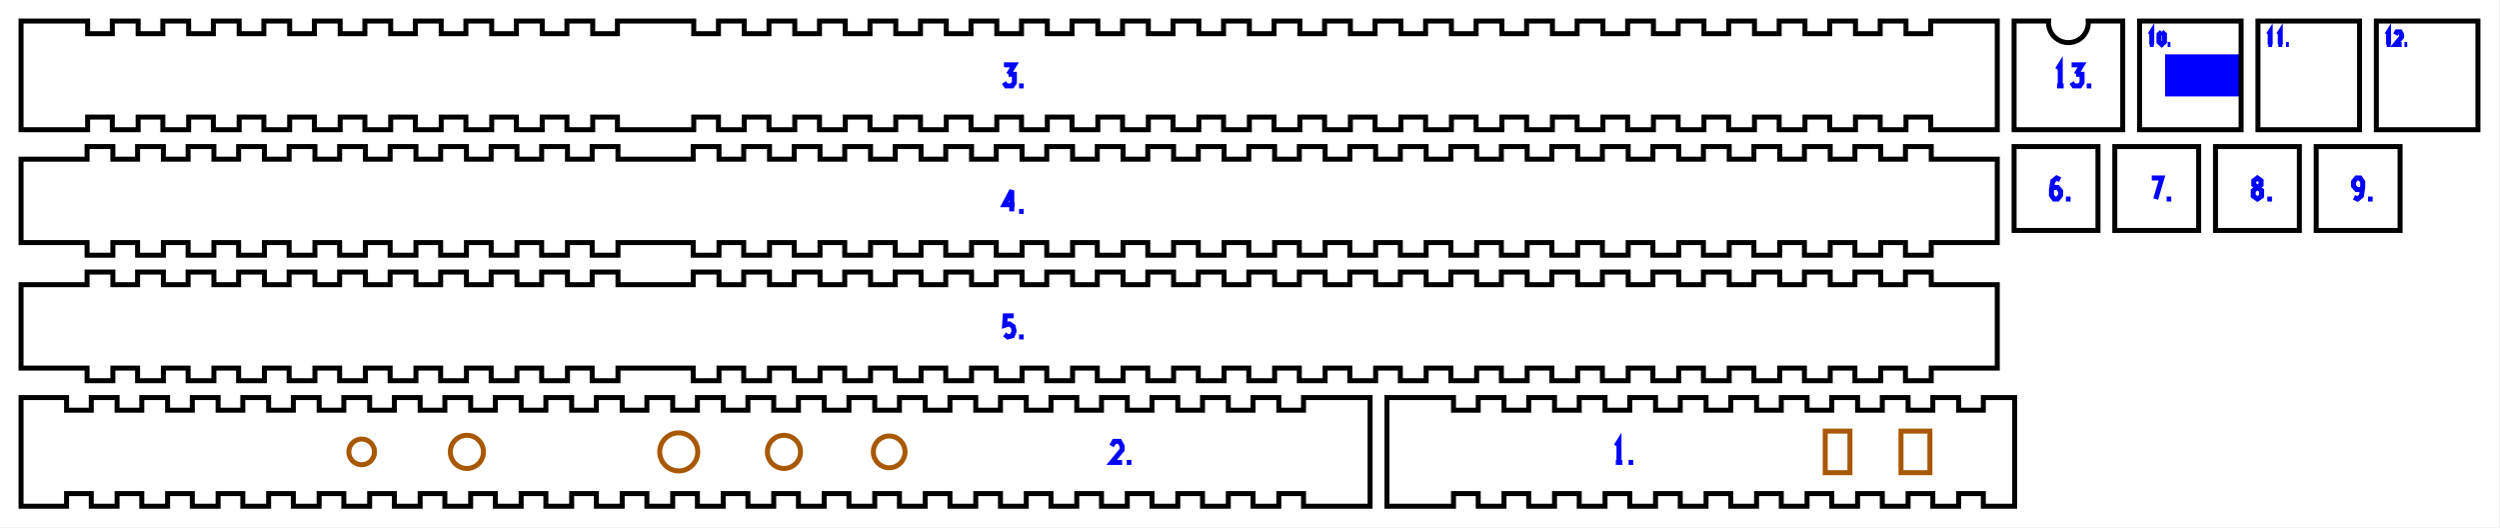
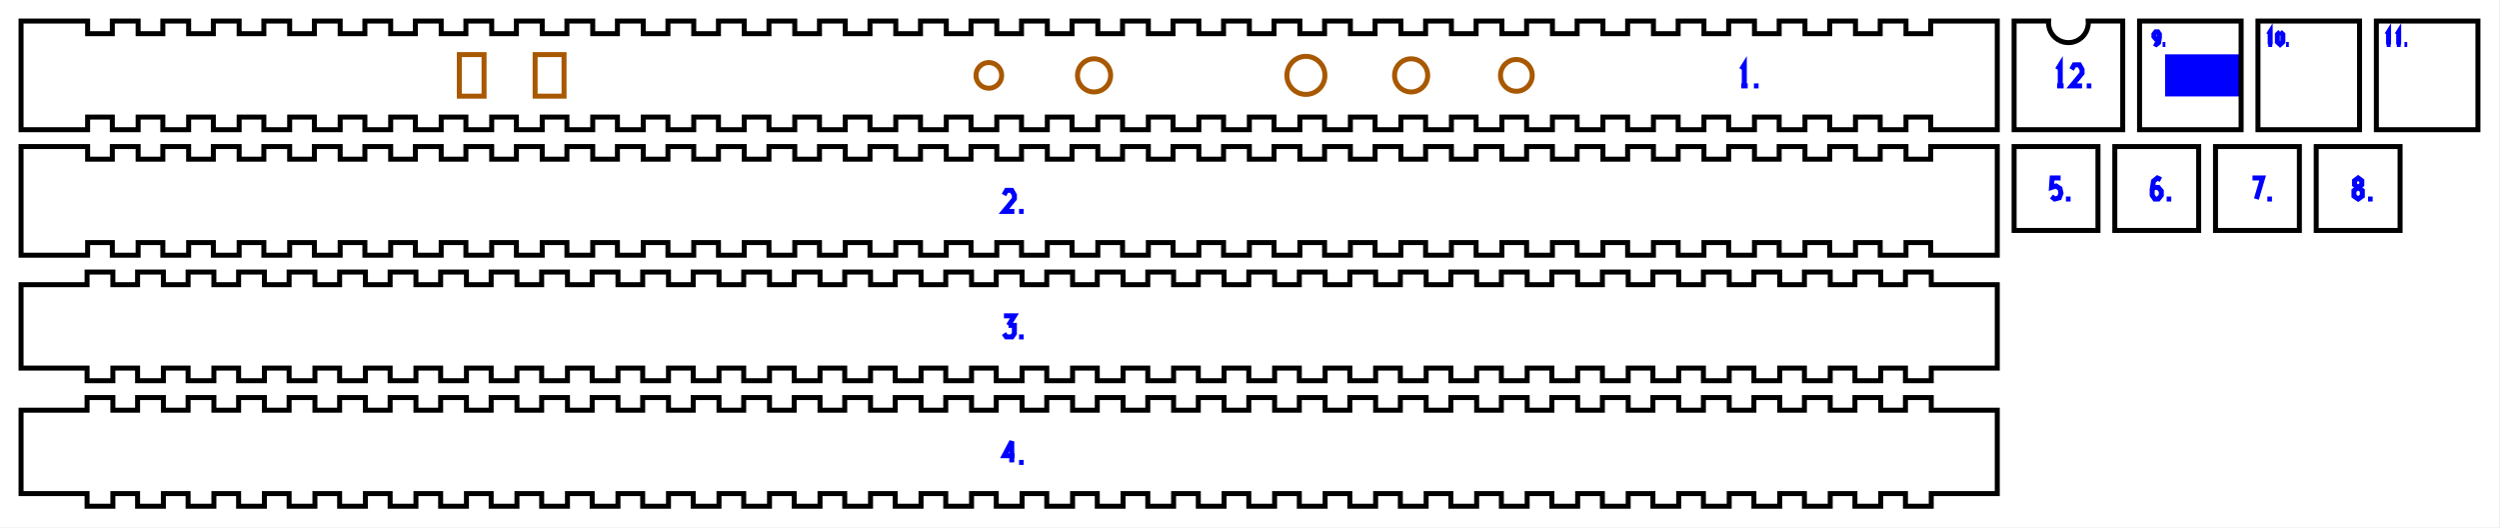
<svg xmlns="http://www.w3.org/2000/svg" width="593.70mm" height="125.22mm" viewBox="0 0 593.70 125.22">
  <rect x="0.0" y="0.0" width="593.7" height="125.22" fill="#ffffff" />
  <g fill="none" stroke="#0000ff" stroke-width="1.187">
-     <path d="M 238.511,15.402 L 240.991,15.402 L 239.596,17.652" />
-     <path d="M 239.596,17.652 L 240.991,17.652 L 240.991,19.602 L 240.433,20.402 L 239.069,20.402 L 238.511,19.602" />
-     <path d="M 242.101,20.402 L 243.201,20.402" />
+     <path d="M 413.723,16.502 L 414.405,15.402 L 414.405,20.402" />
+     <path d="M 413.661,20.402 L 415.211,20.402" />
+     <path d="M 416.693,20.402 L 417.793,20.402" />
    <path d="M 488.783,16.502 L 489.465,15.402 L 489.465,20.402" />
    <path d="M 488.721,20.402 L 490.271,20.402" />
-     <path d="M 492.163,15.402 L 494.643,15.402 L 493.248,17.652" />
-     <path d="M 493.248,17.652 L 494.643,17.652 L 494.643,19.602 L 494.085,20.402 L 492.721,20.402 L 492.163,19.602" />
+     <path d="M 492.163,16.502 L 492.783,15.402 L 494.023,15.402 L 494.643,16.502 L 494.643,17.402 L 492.163,20.402 L 494.643,20.402" />
    <path d="M 495.753,20.402 L 496.853,20.402" />
-     <path d="M 510.798,8.225 L 511.208,7.565 L 511.208,10.565" />
-     <path d="M 510.761,10.565 L 511.691,10.565" />
-     <path d="M 513.570,7.565 L 514.221,8.165 L 514.221,9.965 L 513.570,10.565 L 512.919,9.965 L 512.919,8.165 L 513.570,7.565" />
-     <path d="M 514.980,10.565 L 515.640,10.565" />
+     <path d="M 511.775,10.325 L 512.277,10.565 L 512.835,10.115 L 513.021,8.915 L 513.021,8.105 L 512.649,7.565 L 512.147,7.565 L 511.719,8.105 L 511.719,8.705 L 512.147,9.215 L 512.742,9.215 L 513.021,8.915" />
+     <path d="M 513.780,10.565 L 514.440,10.565" />
    <path d="M 538.928,8.225 L 539.338,7.565 L 539.338,10.565" />
    <path d="M 538.891,10.565 L 539.821,10.565" />
-     <path d="M 541.328,8.225 L 541.738,7.565 L 541.738,10.565" />
-     <path d="M 541.291,10.565 L 542.221,10.565" />
+     <path d="M 541.700,7.565 L 542.351,8.165 L 542.351,9.965 L 541.700,10.565 L 541.049,9.965 L 541.049,8.165 L 541.700,7.565" />
    <path d="M 543.110,10.565 L 543.770,10.565" />
    <path d="M 567.058,8.225 L 567.468,7.565 L 567.468,10.565" />
    <path d="M 567.021,10.565 L 567.951,10.565" />
-     <path d="M 569.086,8.225 L 569.458,7.565 L 570.202,7.565 L 570.574,8.225 L 570.574,8.765 L 569.086,10.565 L 570.574,10.565" />
+     <path d="M 569.458,8.225 L 569.868,7.565 L 569.868,10.565" />
+     <path d="M 569.421,10.565 L 570.351,10.565" />
    <path d="M 571.240,10.565 L 571.900,10.565" />
-     <path d="M 240.371,50.206 L 240.371,45.206 L 238.573,48.606 L 241.053,48.606" />
+     <path d="M 238.511,46.306 L 239.131,45.206 L 240.371,45.206 L 240.991,46.306 L 240.991,47.206 L 238.511,50.206 L 240.991,50.206" />
    <path d="M 242.101,50.206 L 243.201,50.206" />
-     <path d="M 489.455,42.666 L 488.618,42.266 L 487.688,43.016 L 487.378,45.016 L 487.378,46.366 L 487.998,47.266 L 488.835,47.266 L 489.548,46.366 L 489.548,45.366 L 488.835,44.516 L 487.843,44.516 L 487.378,45.016" />
+     <path d="M 489.548,42.266 L 487.533,42.266 L 487.378,44.516 L 488.463,44.166 L 489.393,44.766 L 489.641,45.866 L 489.238,46.966 L 488.153,47.266 L 487.378,46.666" />
    <path d="M 490.813,47.266 L 491.913,47.266" />
-     <path d="M 511.210,42.266 L 513.628,42.266 L 512.140,47.266" />
+     <path d="M 513.380,42.666 L 512.543,42.266 L 511.613,43.016 L 511.303,45.016 L 511.303,46.366 L 511.923,47.266 L 512.760,47.266 L 513.473,46.366 L 513.473,45.366 L 512.760,44.516 L 511.768,44.516 L 511.303,45.016" />
    <path d="M 514.738,47.266 L 515.838,47.266" />
-     <path d="M 536.312,44.516 L 535.444,43.866 L 535.444,42.916 L 536.312,42.266 L 537.180,42.916 L 537.180,43.866 L 536.312,44.516 L 535.320,45.266 L 535.320,46.566 L 536.312,47.266 L 537.304,46.566 L 537.304,45.266 L 536.312,44.516" />
+     <path d="M 535.134,42.266 L 537.552,42.266 L 536.064,47.266" />
    <path d="M 538.662,47.266 L 539.762,47.266" />
-     <path d="M 559.244,46.866 L 560.081,47.266 L 561.011,46.516 L 561.321,44.516 L 561.321,43.166 L 560.701,42.266 L 559.864,42.266 L 559.151,43.166 L 559.151,44.166 L 559.864,45.016 L 560.856,45.016 L 561.321,44.516" />
+     <path d="M 560.236,44.516 L 559.368,43.866 L 559.368,42.916 L 560.236,42.266 L 561.104,42.916 L 561.104,43.866 L 560.236,44.516 L 559.244,45.266 L 559.244,46.566 L 560.236,47.266 L 561.228,46.566 L 561.228,45.266 L 560.236,44.516" />
    <path d="M 562.586,47.266 L 563.686,47.266" />
-     <path d="M 240.836,75.011 L 238.821,75.011 L 238.666,77.261 L 239.751,76.911 L 240.681,77.511 L 240.929,78.611 L 240.526,79.711 L 239.441,80.011 L 238.666,79.411" />
+     <path d="M 238.511,75.011 L 240.991,75.011 L 239.596,77.261" />
+     <path d="M 239.596,77.261 L 240.991,77.261 L 240.991,79.211 L 240.433,80.011 L 239.069,80.011 L 238.511,79.211" />
    <path d="M 242.101,80.011 L 243.201,80.011" />
-     <path d="M 264.103,105.915 L 264.723,104.815 L 265.963,104.815 L 266.583,105.915 L 266.583,106.815 L 264.103,109.815 L 266.583,109.815" />
-     <path d="M 267.693,109.815 L 268.793,109.815" />
-     <path d="M 383.946,105.915 L 384.628,104.815 L 384.628,109.815" />
-     <path d="M 383.884,109.815 L 385.434,109.815" />
-     <path d="M 386.916,109.815 L 388.016,109.815" />
+     <path d="M 240.371,109.815 L 240.371,104.815 L 238.573,108.215 L 241.053,108.215" />
+     <path d="M 242.101,109.815 L 243.201,109.815" />
  </g>
  <g fill="#0000ff" stroke="none">
    <path d="M 514.370,12.902 L 532.370,12.902 L 532.370,22.902 L 514.370,22.902 Z" />
  </g>
  <g fill="none" stroke="#a85800" stroke-width="1.187">
-     <circle cx="211.250" cy="107.315" r="3.769" />
-     <circle cx="186.250" cy="107.315" r="3.935" />
-     <circle cx="161.250" cy="107.315" r="4.517" />
-     <circle cx="110.923" cy="107.315" r="3.935" />
-     <circle cx="85.923" cy="107.315" r="3.054" />
-     <path d="M 433.631,102.380 L 439.501,102.380 L 439.501,112.250 L 433.631,112.250 Z" />
-     <path d="M 451.631,102.380 L 458.501,102.380 L 458.501,112.250 L 451.631,112.250 Z" />
+     <path d="M 109.130,12.967 L 115.000,12.967 L 115.000,22.837 L 109.130,22.837 Z" />
+     <path d="M 127.130,12.967 L 134.000,12.967 L 134.000,22.837 L 127.130,22.837 Z" />
+     <circle cx="360.250" cy="17.902" r="3.769" />
+     <circle cx="335.250" cy="17.902" r="3.935" />
+     <circle cx="310.250" cy="17.902" r="4.517" />
+     <circle cx="259.923" cy="17.902" r="3.935" />
+     <circle cx="234.923" cy="17.902" r="3.054" />
  </g>
  <g fill="none" stroke="#000000" stroke-width="1.187">
-     <path d="M 5.000,5.000 L 20.816,5.000 L 20.816,8.000 L 26.686,8.000 L 26.686,5.000 L 32.816,5.000 L 32.816,8.000 L 38.686,8.000 L 38.686,5.000 L 44.816,5.000 L 44.816,8.000 L 50.686,8.000 L 50.686,5.000 L 56.816,5.000 L 56.816,8.000 L 62.686,8.000 L 62.686,5.000 L 68.816,5.000 L 68.816,8.000 L 74.686,8.000 L 74.686,5.000 L 80.816,5.000 L 80.816,8.000 L 86.686,8.000 L 86.686,5.000 L 92.816,5.000 L 92.816,8.000 L 98.686,8.000 L 98.686,5.000 L 104.816,5.000 L 104.816,8.000 L 110.686,8.000 L 110.686,5.000 L 116.816,5.000 L 116.816,8.000 L 122.686,8.000 L 122.686,5.000 L 128.816,5.000 L 128.816,8.000 L 134.686,8.000 L 134.686,5.000 L 140.816,5.000 L 140.816,8.000 L 146.686,8.000 L 146.686,5.000 L 164.816,5.000 L 164.816,8.000 L 170.686,8.000 L 170.686,5.000 L 176.816,5.000 L 176.816,8.000 L 182.686,8.000 L 182.686,5.000 L 188.816,5.000 L 188.816,8.000 L 194.686,8.000 L 194.686,5.000 L 200.816,5.000 L 200.816,8.000 L 206.686,8.000 L 206.686,5.000 L 212.816,5.000 L 212.816,8.000 L 218.686,8.000 L 218.686,5.000 L 224.816,5.000 L 224.816,8.000 L 230.686,8.000 L 230.686,5.000 L 236.816,5.000 L 236.816,8.000 L 242.686,8.000 L 242.686,5.000 L 248.816,5.000 L 248.816,8.000 L 254.686,8.000 L 254.686,5.000 L 260.816,5.000 L 260.816,8.000 L 266.686,8.000 L 266.686,5.000 L 272.816,5.000 L 272.816,8.000 L 278.686,8.000 L 278.686,5.000 L 284.816,5.000 L 284.816,8.000 L 290.686,8.000 L 290.686,5.000 L 296.816,5.000 L 296.816,8.000 L 302.686,8.000 L 302.686,5.000 L 308.816,5.000 L 308.816,8.000 L 314.686,8.000 L 314.686,5.000 L 320.816,5.000 L 320.816,8.000 L 326.686,8.000 L 326.686,5.000 L 332.816,5.000 L 332.816,8.000 L 338.686,8.000 L 338.686,5.000 L 344.816,5.000 L 344.816,8.000 L 350.686,8.000 L 350.686,5.000 L 356.816,5.000 L 356.816,8.000 L 362.686,8.000 L 362.686,5.000 L 368.816,5.000 L 368.816,8.000 L 374.686,8.000 L 374.686,5.000 L 380.816,5.000 L 380.816,8.000 L 386.686,8.000 L 386.686,5.000 L 392.816,5.000 L 392.816,8.000 L 398.686,8.000 L 398.686,5.000 L 404.816,5.000 L 404.816,8.000 L 410.686,8.000 L 410.686,5.000 L 416.816,5.000 L 416.816,8.000 L 422.686,8.000 L 422.686,5.000 L 428.816,5.000 L 428.816,8.000 L 434.686,8.000 L 434.686,5.000 L 440.816,5.000 L 440.816,8.000 L 446.686,8.000 L 446.686,5.000 L 452.816,5.000 L 452.816,8.000 L 458.686,8.000 L 458.686,5.000 L 474.501,5.000 L 474.501,30.804 L 458.686,30.804 L 458.686,27.804 L 452.816,27.804 L 452.816,30.804 L 446.686,30.804 L 446.686,27.804 L 440.816,27.804 L 440.816,30.804 L 434.686,30.804 L 434.686,27.804 L 428.816,27.804 L 428.816,30.804 L 422.686,30.804 L 422.686,27.804 L 416.816,27.804 L 416.816,30.804 L 410.686,30.804 L 410.686,27.804 L 404.816,27.804 L 404.816,30.804 L 398.686,30.804 L 398.686,27.804 L 392.816,27.804 L 392.816,30.804 L 386.686,30.804 L 386.686,27.804 L 380.816,27.804 L 380.816,30.804 L 374.686,30.804 L 374.686,27.804 L 368.816,27.804 L 368.816,30.804 L 362.686,30.804 L 362.686,27.804 L 356.816,27.804 L 356.816,30.804 L 350.686,30.804 L 350.686,27.804 L 344.816,27.804 L 344.816,30.804 L 338.686,30.804 L 338.686,27.804 L 332.816,27.804 L 332.816,30.804 L 326.686,30.804 L 326.686,27.804 L 320.816,27.804 L 320.816,30.804 L 314.686,30.804 L 314.686,27.804 L 308.816,27.804 L 308.816,30.804 L 302.686,30.804 L 302.686,27.804 L 296.816,27.804 L 296.816,30.804 L 290.686,30.804 L 290.686,27.804 L 284.816,27.804 L 284.816,30.804 L 278.686,30.804 L 278.686,27.804 L 272.816,27.804 L 272.816,30.804 L 266.686,30.804 L 266.686,27.804 L 260.816,27.804 L 260.816,30.804 L 254.686,30.804 L 254.686,27.804 L 248.816,27.804 L 248.816,30.804 L 242.686,30.804 L 242.686,27.804 L 236.816,27.804 L 236.816,30.804 L 230.686,30.804 L 230.686,27.804 L 224.816,27.804 L 224.816,30.804 L 218.686,30.804 L 218.686,27.804 L 212.816,27.804 L 212.816,30.804 L 206.686,30.804 L 206.686,27.804 L 200.816,27.804 L 200.816,30.804 L 194.686,30.804 L 194.686,27.804 L 188.816,27.804 L 188.816,30.804 L 182.686,30.804 L 182.686,27.804 L 176.816,27.804 L 176.816,30.804 L 170.686,30.804 L 170.686,27.804 L 164.816,27.804 L 164.816,30.804 L 146.686,30.804 L 146.686,27.804 L 140.816,27.804 L 140.816,30.804 L 134.686,30.804 L 134.686,27.804 L 128.816,27.804 L 128.816,30.804 L 122.686,30.804 L 122.686,27.804 L 116.816,27.804 L 116.816,30.804 L 110.686,30.804 L 110.686,27.804 L 104.816,27.804 L 104.816,30.804 L 98.686,30.804 L 98.686,27.804 L 92.816,27.804 L 92.816,30.804 L 86.686,30.804 L 86.686,27.804 L 80.816,27.804 L 80.816,30.804 L 74.686,30.804 L 74.686,27.804 L 68.816,27.804 L 68.816,30.804 L 62.686,30.804 L 62.686,27.804 L 56.816,27.804 L 56.816,30.804 L 50.686,30.804 L 50.686,27.804 L 44.816,27.804 L 44.816,30.804 L 38.686,30.804 L 38.686,27.804 L 32.816,27.804 L 32.816,30.804 L 26.686,30.804 L 26.686,27.804 L 20.816,27.804 L 20.816,30.804 L 5.000,30.804 Z" />
+     <path d="M 5.000,5.000 L 20.816,5.000 L 20.816,8.000 L 26.686,8.000 L 26.686,5.000 L 32.816,5.000 L 32.816,8.000 L 38.686,8.000 L 38.686,5.000 L 44.816,5.000 L 44.816,8.000 L 50.686,8.000 L 50.686,5.000 L 56.816,5.000 L 56.816,8.000 L 62.686,8.000 L 62.686,5.000 L 68.816,5.000 L 68.816,8.000 L 74.686,8.000 L 74.686,5.000 L 80.816,5.000 L 80.816,8.000 L 86.686,8.000 L 86.686,5.000 L 92.816,5.000 L 92.816,8.000 L 98.686,8.000 L 98.686,5.000 L 104.816,5.000 L 104.816,8.000 L 110.686,8.000 L 110.686,5.000 L 116.816,5.000 L 116.816,8.000 L 122.686,8.000 L 122.686,5.000 L 128.816,5.000 L 128.816,8.000 L 134.686,8.000 L 134.686,5.000 L 140.816,5.000 L 140.816,8.000 L 146.686,8.000 L 146.686,5.000 L 152.816,5.000 L 152.816,8.000 L 158.686,8.000 L 158.686,5.000 L 164.816,5.000 L 164.816,8.000 L 170.686,8.000 L 170.686,5.000 L 176.816,5.000 L 176.816,8.000 L 182.686,8.000 L 182.686,5.000 L 188.816,5.000 L 188.816,8.000 L 194.686,8.000 L 194.686,5.000 L 200.816,5.000 L 200.816,8.000 L 206.686,8.000 L 206.686,5.000 L 212.816,5.000 L 212.816,8.000 L 218.686,8.000 L 218.686,5.000 L 224.816,5.000 L 224.816,8.000 L 230.686,8.000 L 230.686,5.000 L 236.816,5.000 L 236.816,8.000 L 242.686,8.000 L 242.686,5.000 L 248.816,5.000 L 248.816,8.000 L 254.686,8.000 L 254.686,5.000 L 260.816,5.000 L 260.816,8.000 L 266.686,8.000 L 266.686,5.000 L 272.816,5.000 L 272.816,8.000 L 278.686,8.000 L 278.686,5.000 L 284.816,5.000 L 284.816,8.000 L 290.686,8.000 L 290.686,5.000 L 296.816,5.000 L 296.816,8.000 L 302.686,8.000 L 302.686,5.000 L 308.816,5.000 L 308.816,8.000 L 314.686,8.000 L 314.686,5.000 L 320.816,5.000 L 320.816,8.000 L 326.686,8.000 L 326.686,5.000 L 332.816,5.000 L 332.816,8.000 L 338.686,8.000 L 338.686,5.000 L 344.816,5.000 L 344.816,8.000 L 350.686,8.000 L 350.686,5.000 L 356.816,5.000 L 356.816,8.000 L 362.686,8.000 L 362.686,5.000 L 368.816,5.000 L 368.816,8.000 L 374.686,8.000 L 374.686,5.000 L 380.816,5.000 L 380.816,8.000 L 386.686,8.000 L 386.686,5.000 L 392.816,5.000 L 392.816,8.000 L 398.686,8.000 L 398.686,5.000 L 404.816,5.000 L 404.816,8.000 L 410.686,8.000 L 410.686,5.000 L 416.816,5.000 L 416.816,8.000 L 422.686,8.000 L 422.686,5.000 L 428.816,5.000 L 428.816,8.000 L 434.686,8.000 L 434.686,5.000 L 440.816,5.000 L 440.816,8.000 L 446.686,8.000 L 446.686,5.000 L 452.816,5.000 L 452.816,8.000 L 458.686,8.000 L 458.686,5.000 L 474.501,5.000 L 474.501,30.804 L 458.686,30.804 L 458.686,27.804 L 452.816,27.804 L 452.816,30.804 L 446.686,30.804 L 446.686,27.804 L 440.816,27.804 L 440.816,30.804 L 434.686,30.804 L 434.686,27.804 L 428.816,27.804 L 428.816,30.804 L 422.686,30.804 L 422.686,27.804 L 416.816,27.804 L 416.816,30.804 L 410.686,30.804 L 410.686,27.804 L 404.816,27.804 L 404.816,30.804 L 398.686,30.804 L 398.686,27.804 L 392.816,27.804 L 392.816,30.804 L 386.686,30.804 L 386.686,27.804 L 380.816,27.804 L 380.816,30.804 L 374.686,30.804 L 374.686,27.804 L 368.816,27.804 L 368.816,30.804 L 362.686,30.804 L 362.686,27.804 L 356.816,27.804 L 356.816,30.804 L 350.686,30.804 L 350.686,27.804 L 344.816,27.804 L 344.816,30.804 L 338.686,30.804 L 338.686,27.804 L 332.816,27.804 L 332.816,30.804 L 326.686,30.804 L 326.686,27.804 L 320.816,27.804 L 320.816,30.804 L 314.686,30.804 L 314.686,27.804 L 308.816,27.804 L 308.816,30.804 L 302.686,30.804 L 302.686,27.804 L 296.816,27.804 L 296.816,30.804 L 290.686,30.804 L 290.686,27.804 L 284.816,27.804 L 284.816,30.804 L 278.686,30.804 L 278.686,27.804 L 272.816,27.804 L 272.816,30.804 L 266.686,30.804 L 266.686,27.804 L 260.816,27.804 L 260.816,30.804 L 254.686,30.804 L 254.686,27.804 L 248.816,27.804 L 248.816,30.804 L 242.686,30.804 L 242.686,27.804 L 236.816,27.804 L 236.816,30.804 L 230.686,30.804 L 230.686,27.804 L 224.816,27.804 L 224.816,30.804 L 218.686,30.804 L 218.686,27.804 L 212.816,27.804 L 212.816,30.804 L 206.686,30.804 L 206.686,27.804 L 200.816,27.804 L 200.816,30.804 L 194.686,30.804 L 194.686,27.804 L 188.816,27.804 L 188.816,30.804 L 182.686,30.804 L 182.686,27.804 L 176.816,27.804 L 176.816,30.804 L 170.686,30.804 L 170.686,27.804 L 164.816,27.804 L 164.816,30.804 L 158.686,30.804 L 158.686,27.804 L 152.816,27.804 L 152.816,30.804 L 146.686,30.804 L 146.686,27.804 L 140.816,27.804 L 140.816,30.804 L 134.686,30.804 L 134.686,27.804 L 128.816,27.804 L 128.816,30.804 L 122.686,30.804 L 122.686,27.804 L 116.816,27.804 L 116.816,30.804 L 110.686,30.804 L 110.686,27.804 L 104.816,27.804 L 104.816,30.804 L 98.686,30.804 L 98.686,27.804 L 92.816,27.804 L 92.816,30.804 L 86.686,30.804 L 86.686,27.804 L 80.816,27.804 L 80.816,30.804 L 74.686,30.804 L 74.686,27.804 L 68.816,27.804 L 68.816,30.804 L 62.686,30.804 L 62.686,27.804 L 56.816,27.804 L 56.816,30.804 L 50.686,30.804 L 50.686,27.804 L 44.816,27.804 L 44.816,30.804 L 38.686,30.804 L 38.686,27.804 L 32.816,27.804 L 32.816,30.804 L 26.686,30.804 L 26.686,27.804 L 20.816,27.804 L 20.816,30.804 L 5.000,30.804 Z" />
    <path d="M 478.501,5.000 L 486.690,5.000 A 4.730 4.730 0 1 0 496.117,5.000 L 504.305,5.000 L 504.305,30.804 L 478.501,30.804 Z" />
    <path d="M 508.305,5.000 L 532.435,5.000 L 532.435,30.804 L 508.305,30.804 Z" />
    <path d="M 536.435,5.000 L 560.565,5.000 L 560.565,30.804 L 536.435,30.804 Z" />
    <path d="M 564.565,5.000 L 588.695,5.000 L 588.695,30.804 L 564.565,30.804 Z" />
-     <path d="M 5.000,37.804 L 20.686,37.804 L 20.686,34.804 L 26.816,34.804 L 26.816,37.804 L 32.686,37.804 L 32.686,34.804 L 38.816,34.804 L 38.816,37.804 L 44.686,37.804 L 44.686,34.804 L 50.816,34.804 L 50.816,37.804 L 56.686,37.804 L 56.686,34.804 L 62.816,34.804 L 62.816,37.804 L 68.686,37.804 L 68.686,34.804 L 74.816,34.804 L 74.816,37.804 L 80.686,37.804 L 80.686,34.804 L 86.816,34.804 L 86.816,37.804 L 92.686,37.804 L 92.686,34.804 L 98.816,34.804 L 98.816,37.804 L 104.686,37.804 L 104.686,34.804 L 110.816,34.804 L 110.816,37.804 L 116.686,37.804 L 116.686,34.804 L 122.816,34.804 L 122.816,37.804 L 128.686,37.804 L 128.686,34.804 L 134.816,34.804 L 134.816,37.804 L 140.686,37.804 L 140.686,34.804 L 146.816,34.804 L 146.816,37.804 L 164.686,37.804 L 164.686,34.804 L 170.816,34.804 L 170.816,37.804 L 176.686,37.804 L 176.686,34.804 L 182.816,34.804 L 182.816,37.804 L 188.686,37.804 L 188.686,34.804 L 194.816,34.804 L 194.816,37.804 L 200.686,37.804 L 200.686,34.804 L 206.816,34.804 L 206.816,37.804 L 212.686,37.804 L 212.686,34.804 L 218.816,34.804 L 218.816,37.804 L 224.686,37.804 L 224.686,34.804 L 230.816,34.804 L 230.816,37.804 L 236.686,37.804 L 236.686,34.804 L 242.816,34.804 L 242.816,37.804 L 248.686,37.804 L 248.686,34.804 L 254.816,34.804 L 254.816,37.804 L 260.686,37.804 L 260.686,34.804 L 266.816,34.804 L 266.816,37.804 L 272.686,37.804 L 272.686,34.804 L 278.816,34.804 L 278.816,37.804 L 284.686,37.804 L 284.686,34.804 L 290.816,34.804 L 290.816,37.804 L 296.686,37.804 L 296.686,34.804 L 302.816,34.804 L 302.816,37.804 L 308.686,37.804 L 308.686,34.804 L 314.816,34.804 L 314.816,37.804 L 320.686,37.804 L 320.686,34.804 L 326.816,34.804 L 326.816,37.804 L 332.686,37.804 L 332.686,34.804 L 338.816,34.804 L 338.816,37.804 L 344.686,37.804 L 344.686,34.804 L 350.816,34.804 L 350.816,37.804 L 356.686,37.804 L 356.686,34.804 L 362.816,34.804 L 362.816,37.804 L 368.686,37.804 L 368.686,34.804 L 374.816,34.804 L 374.816,37.804 L 380.686,37.804 L 380.686,34.804 L 386.816,34.804 L 386.816,37.804 L 392.686,37.804 L 392.686,34.804 L 398.816,34.804 L 398.816,37.804 L 404.686,37.804 L 404.686,34.804 L 410.816,34.804 L 410.816,37.804 L 416.686,37.804 L 416.686,34.804 L 422.816,34.804 L 422.816,37.804 L 428.686,37.804 L 428.686,34.804 L 434.816,34.804 L 434.816,37.804 L 440.686,37.804 L 440.686,34.804 L 446.816,34.804 L 446.816,37.804 L 452.686,37.804 L 452.686,34.804 L 458.816,34.804 L 458.816,37.804 L 474.501,37.804 L 474.501,57.608 L 458.816,57.608 L 458.816,60.608 L 452.686,60.608 L 452.686,57.608 L 446.816,57.608 L 446.816,60.608 L 440.686,60.608 L 440.686,57.608 L 434.816,57.608 L 434.816,60.608 L 428.686,60.608 L 428.686,57.608 L 422.816,57.608 L 422.816,60.608 L 416.686,60.608 L 416.686,57.608 L 410.816,57.608 L 410.816,60.608 L 404.686,60.608 L 404.686,57.608 L 398.816,57.608 L 398.816,60.608 L 392.686,60.608 L 392.686,57.608 L 386.816,57.608 L 386.816,60.608 L 380.686,60.608 L 380.686,57.608 L 374.816,57.608 L 374.816,60.608 L 368.686,60.608 L 368.686,57.608 L 362.816,57.608 L 362.816,60.608 L 356.686,60.608 L 356.686,57.608 L 350.816,57.608 L 350.816,60.608 L 344.686,60.608 L 344.686,57.608 L 338.816,57.608 L 338.816,60.608 L 332.686,60.608 L 332.686,57.608 L 326.816,57.608 L 326.816,60.608 L 320.686,60.608 L 320.686,57.608 L 314.816,57.608 L 314.816,60.608 L 308.686,60.608 L 308.686,57.608 L 302.816,57.608 L 302.816,60.608 L 296.686,60.608 L 296.686,57.608 L 290.816,57.608 L 290.816,60.608 L 284.686,60.608 L 284.686,57.608 L 278.816,57.608 L 278.816,60.608 L 272.686,60.608 L 272.686,57.608 L 266.816,57.608 L 266.816,60.608 L 260.686,60.608 L 260.686,57.608 L 254.816,57.608 L 254.816,60.608 L 248.686,60.608 L 248.686,57.608 L 242.816,57.608 L 242.816,60.608 L 236.686,60.608 L 236.686,57.608 L 230.816,57.608 L 230.816,60.608 L 224.686,60.608 L 224.686,57.608 L 218.816,57.608 L 218.816,60.608 L 212.686,60.608 L 212.686,57.608 L 206.816,57.608 L 206.816,60.608 L 200.686,60.608 L 200.686,57.608 L 194.816,57.608 L 194.816,60.608 L 188.686,60.608 L 188.686,57.608 L 182.816,57.608 L 182.816,60.608 L 176.686,60.608 L 176.686,57.608 L 170.816,57.608 L 170.816,60.608 L 164.686,60.608 L 164.686,57.608 L 146.816,57.608 L 146.816,60.608 L 140.686,60.608 L 140.686,57.608 L 134.816,57.608 L 134.816,60.608 L 128.686,60.608 L 128.686,57.608 L 122.816,57.608 L 122.816,60.608 L 116.686,60.608 L 116.686,57.608 L 110.816,57.608 L 110.816,60.608 L 104.686,60.608 L 104.686,57.608 L 98.816,57.608 L 98.816,60.608 L 92.686,60.608 L 92.686,57.608 L 86.816,57.608 L 86.816,60.608 L 80.686,60.608 L 80.686,57.608 L 74.816,57.608 L 74.816,60.608 L 68.686,60.608 L 68.686,57.608 L 62.816,57.608 L 62.816,60.608 L 56.686,60.608 L 56.686,57.608 L 50.816,57.608 L 50.816,60.608 L 44.686,60.608 L 44.686,57.608 L 38.816,57.608 L 38.816,60.608 L 32.686,60.608 L 32.686,57.608 L 26.816,57.608 L 26.816,60.608 L 20.686,60.608 L 20.686,57.608 L 5.000,57.608 Z" />
+     <path d="M 5.000,34.804 L 20.816,34.804 L 20.816,37.804 L 26.686,37.804 L 26.686,34.804 L 32.816,34.804 L 32.816,37.804 L 38.686,37.804 L 38.686,34.804 L 44.816,34.804 L 44.816,37.804 L 50.686,37.804 L 50.686,34.804 L 56.816,34.804 L 56.816,37.804 L 62.686,37.804 L 62.686,34.804 L 68.816,34.804 L 68.816,37.804 L 74.686,37.804 L 74.686,34.804 L 80.816,34.804 L 80.816,37.804 L 86.686,37.804 L 86.686,34.804 L 92.816,34.804 L 92.816,37.804 L 98.686,37.804 L 98.686,34.804 L 104.816,34.804 L 104.816,37.804 L 110.686,37.804 L 110.686,34.804 L 116.816,34.804 L 116.816,37.804 L 122.686,37.804 L 122.686,34.804 L 128.816,34.804 L 128.816,37.804 L 134.686,37.804 L 134.686,34.804 L 140.816,34.804 L 140.816,37.804 L 146.686,37.804 L 146.686,34.804 L 152.816,34.804 L 152.816,37.804 L 158.686,37.804 L 158.686,34.804 L 164.816,34.804 L 164.816,37.804 L 170.686,37.804 L 170.686,34.804 L 176.816,34.804 L 176.816,37.804 L 182.686,37.804 L 182.686,34.804 L 188.816,34.804 L 188.816,37.804 L 194.686,37.804 L 194.686,34.804 L 200.816,34.804 L 200.816,37.804 L 206.686,37.804 L 206.686,34.804 L 212.816,34.804 L 212.816,37.804 L 218.686,37.804 L 218.686,34.804 L 224.816,34.804 L 224.816,37.804 L 230.686,37.804 L 230.686,34.804 L 236.816,34.804 L 236.816,37.804 L 242.686,37.804 L 242.686,34.804 L 248.816,34.804 L 248.816,37.804 L 254.686,37.804 L 254.686,34.804 L 260.816,34.804 L 260.816,37.804 L 266.686,37.804 L 266.686,34.804 L 272.816,34.804 L 272.816,37.804 L 278.686,37.804 L 278.686,34.804 L 284.816,34.804 L 284.816,37.804 L 290.686,37.804 L 290.686,34.804 L 296.816,34.804 L 296.816,37.804 L 302.686,37.804 L 302.686,34.804 L 308.816,34.804 L 308.816,37.804 L 314.686,37.804 L 314.686,34.804 L 320.816,34.804 L 320.816,37.804 L 326.686,37.804 L 326.686,34.804 L 332.816,34.804 L 332.816,37.804 L 338.686,37.804 L 338.686,34.804 L 344.816,34.804 L 344.816,37.804 L 350.686,37.804 L 350.686,34.804 L 356.816,34.804 L 356.816,37.804 L 362.686,37.804 L 362.686,34.804 L 368.816,34.804 L 368.816,37.804 L 374.686,37.804 L 374.686,34.804 L 380.816,34.804 L 380.816,37.804 L 386.686,37.804 L 386.686,34.804 L 392.816,34.804 L 392.816,37.804 L 398.686,37.804 L 398.686,34.804 L 404.816,34.804 L 404.816,37.804 L 410.686,37.804 L 410.686,34.804 L 416.816,34.804 L 416.816,37.804 L 422.686,37.804 L 422.686,34.804 L 428.816,34.804 L 428.816,37.804 L 434.686,37.804 L 434.686,34.804 L 440.816,34.804 L 440.816,37.804 L 446.686,37.804 L 446.686,34.804 L 452.816,34.804 L 452.816,37.804 L 458.686,37.804 L 458.686,34.804 L 474.501,34.804 L 474.501,60.608 L 458.686,60.608 L 458.686,57.608 L 452.816,57.608 L 452.816,60.608 L 446.686,60.608 L 446.686,57.608 L 440.816,57.608 L 440.816,60.608 L 434.686,60.608 L 434.686,57.608 L 428.816,57.608 L 428.816,60.608 L 422.686,60.608 L 422.686,57.608 L 416.816,57.608 L 416.816,60.608 L 410.686,60.608 L 410.686,57.608 L 404.816,57.608 L 404.816,60.608 L 398.686,60.608 L 398.686,57.608 L 392.816,57.608 L 392.816,60.608 L 386.686,60.608 L 386.686,57.608 L 380.816,57.608 L 380.816,60.608 L 374.686,60.608 L 374.686,57.608 L 368.816,57.608 L 368.816,60.608 L 362.686,60.608 L 362.686,57.608 L 356.816,57.608 L 356.816,60.608 L 350.686,60.608 L 350.686,57.608 L 344.816,57.608 L 344.816,60.608 L 338.686,60.608 L 338.686,57.608 L 332.816,57.608 L 332.816,60.608 L 326.686,60.608 L 326.686,57.608 L 320.816,57.608 L 320.816,60.608 L 314.686,60.608 L 314.686,57.608 L 308.816,57.608 L 308.816,60.608 L 302.686,60.608 L 302.686,57.608 L 296.816,57.608 L 296.816,60.608 L 290.686,60.608 L 290.686,57.608 L 284.816,57.608 L 284.816,60.608 L 278.686,60.608 L 278.686,57.608 L 272.816,57.608 L 272.816,60.608 L 266.686,60.608 L 266.686,57.608 L 260.816,57.608 L 260.816,60.608 L 254.686,60.608 L 254.686,57.608 L 248.816,57.608 L 248.816,60.608 L 242.686,60.608 L 242.686,57.608 L 236.816,57.608 L 236.816,60.608 L 230.686,60.608 L 230.686,57.608 L 224.816,57.608 L 224.816,60.608 L 218.686,60.608 L 218.686,57.608 L 212.816,57.608 L 212.816,60.608 L 206.686,60.608 L 206.686,57.608 L 200.816,57.608 L 200.816,60.608 L 194.686,60.608 L 194.686,57.608 L 188.816,57.608 L 188.816,60.608 L 182.686,60.608 L 182.686,57.608 L 176.816,57.608 L 176.816,60.608 L 170.686,60.608 L 170.686,57.608 L 164.816,57.608 L 164.816,60.608 L 158.686,60.608 L 158.686,57.608 L 152.816,57.608 L 152.816,60.608 L 146.686,60.608 L 146.686,57.608 L 140.816,57.608 L 140.816,60.608 L 134.686,60.608 L 134.686,57.608 L 128.816,57.608 L 128.816,60.608 L 122.686,60.608 L 122.686,57.608 L 116.816,57.608 L 116.816,60.608 L 110.686,60.608 L 110.686,57.608 L 104.816,57.608 L 104.816,60.608 L 98.686,60.608 L 98.686,57.608 L 92.816,57.608 L 92.816,60.608 L 86.686,60.608 L 86.686,57.608 L 80.816,57.608 L 80.816,60.608 L 74.686,60.608 L 74.686,57.608 L 68.816,57.608 L 68.816,60.608 L 62.686,60.608 L 62.686,57.608 L 56.816,57.608 L 56.816,60.608 L 50.686,60.608 L 50.686,57.608 L 44.816,57.608 L 44.816,60.608 L 38.686,60.608 L 38.686,57.608 L 32.816,57.608 L 32.816,60.608 L 26.686,60.608 L 26.686,57.608 L 20.816,57.608 L 20.816,60.608 L 5.000,60.608 Z" />
    <path d="M 478.501,34.804 L 498.425,34.804 L 498.425,54.728 L 478.501,54.728 Z" />
    <path d="M 502.425,34.804 L 522.350,34.804 L 522.350,54.728 L 502.425,54.728 Z" />
    <path d="M 526.350,34.804 L 546.274,34.804 L 546.274,54.728 L 526.350,54.728 Z" />
    <path d="M 550.274,34.804 L 570.198,34.804 L 570.198,54.728 L 550.274,54.728 Z" />
-     <path d="M 5.000,67.608 L 20.686,67.608 L 20.686,64.608 L 26.816,64.608 L 26.816,67.608 L 32.686,67.608 L 32.686,64.608 L 38.816,64.608 L 38.816,67.608 L 44.686,67.608 L 44.686,64.608 L 50.816,64.608 L 50.816,67.608 L 56.686,67.608 L 56.686,64.608 L 62.816,64.608 L 62.816,67.608 L 68.686,67.608 L 68.686,64.608 L 74.816,64.608 L 74.816,67.608 L 80.686,67.608 L 80.686,64.608 L 86.816,64.608 L 86.816,67.608 L 92.686,67.608 L 92.686,64.608 L 98.816,64.608 L 98.816,67.608 L 104.686,67.608 L 104.686,64.608 L 110.816,64.608 L 110.816,67.608 L 116.686,67.608 L 116.686,64.608 L 122.816,64.608 L 122.816,67.608 L 128.686,67.608 L 128.686,64.608 L 134.816,64.608 L 134.816,67.608 L 140.686,67.608 L 140.686,64.608 L 146.816,64.608 L 146.816,67.608 L 164.686,67.608 L 164.686,64.608 L 170.816,64.608 L 170.816,67.608 L 176.686,67.608 L 176.686,64.608 L 182.816,64.608 L 182.816,67.608 L 188.686,67.608 L 188.686,64.608 L 194.816,64.608 L 194.816,67.608 L 200.686,67.608 L 200.686,64.608 L 206.816,64.608 L 206.816,67.608 L 212.686,67.608 L 212.686,64.608 L 218.816,64.608 L 218.816,67.608 L 224.686,67.608 L 224.686,64.608 L 230.816,64.608 L 230.816,67.608 L 236.686,67.608 L 236.686,64.608 L 242.816,64.608 L 242.816,67.608 L 248.686,67.608 L 248.686,64.608 L 254.816,64.608 L 254.816,67.608 L 260.686,67.608 L 260.686,64.608 L 266.816,64.608 L 266.816,67.608 L 272.686,67.608 L 272.686,64.608 L 278.816,64.608 L 278.816,67.608 L 284.686,67.608 L 284.686,64.608 L 290.816,64.608 L 290.816,67.608 L 296.686,67.608 L 296.686,64.608 L 302.816,64.608 L 302.816,67.608 L 308.686,67.608 L 308.686,64.608 L 314.816,64.608 L 314.816,67.608 L 320.686,67.608 L 320.686,64.608 L 326.816,64.608 L 326.816,67.608 L 332.686,67.608 L 332.686,64.608 L 338.816,64.608 L 338.816,67.608 L 344.686,67.608 L 344.686,64.608 L 350.816,64.608 L 350.816,67.608 L 356.686,67.608 L 356.686,64.608 L 362.816,64.608 L 362.816,67.608 L 368.686,67.608 L 368.686,64.608 L 374.816,64.608 L 374.816,67.608 L 380.686,67.608 L 380.686,64.608 L 386.816,64.608 L 386.816,67.608 L 392.686,67.608 L 392.686,64.608 L 398.816,64.608 L 398.816,67.608 L 404.686,67.608 L 404.686,64.608 L 410.816,64.608 L 410.816,67.608 L 416.686,67.608 L 416.686,64.608 L 422.816,64.608 L 422.816,67.608 L 428.686,67.608 L 428.686,64.608 L 434.816,64.608 L 434.816,67.608 L 440.686,67.608 L 440.686,64.608 L 446.816,64.608 L 446.816,67.608 L 452.686,67.608 L 452.686,64.608 L 458.816,64.608 L 458.816,67.608 L 474.501,67.608 L 474.501,87.413 L 458.816,87.413 L 458.816,90.413 L 452.686,90.413 L 452.686,87.413 L 446.816,87.413 L 446.816,90.413 L 440.686,90.413 L 440.686,87.413 L 434.816,87.413 L 434.816,90.413 L 428.686,90.413 L 428.686,87.413 L 422.816,87.413 L 422.816,90.413 L 416.686,90.413 L 416.686,87.413 L 410.816,87.413 L 410.816,90.413 L 404.686,90.413 L 404.686,87.413 L 398.816,87.413 L 398.816,90.413 L 392.686,90.413 L 392.686,87.413 L 386.816,87.413 L 386.816,90.413 L 380.686,90.413 L 380.686,87.413 L 374.816,87.413 L 374.816,90.413 L 368.686,90.413 L 368.686,87.413 L 362.816,87.413 L 362.816,90.413 L 356.686,90.413 L 356.686,87.413 L 350.816,87.413 L 350.816,90.413 L 344.686,90.413 L 344.686,87.413 L 338.816,87.413 L 338.816,90.413 L 332.686,90.413 L 332.686,87.413 L 326.816,87.413 L 326.816,90.413 L 320.686,90.413 L 320.686,87.413 L 314.816,87.413 L 314.816,90.413 L 308.686,90.413 L 308.686,87.413 L 302.816,87.413 L 302.816,90.413 L 296.686,90.413 L 296.686,87.413 L 290.816,87.413 L 290.816,90.413 L 284.686,90.413 L 284.686,87.413 L 278.816,87.413 L 278.816,90.413 L 272.686,90.413 L 272.686,87.413 L 266.816,87.413 L 266.816,90.413 L 260.686,90.413 L 260.686,87.413 L 254.816,87.413 L 254.816,90.413 L 248.686,90.413 L 248.686,87.413 L 242.816,87.413 L 242.816,90.413 L 236.686,90.413 L 236.686,87.413 L 230.816,87.413 L 230.816,90.413 L 224.686,90.413 L 224.686,87.413 L 218.816,87.413 L 218.816,90.413 L 212.686,90.413 L 212.686,87.413 L 206.816,87.413 L 206.816,90.413 L 200.686,90.413 L 200.686,87.413 L 194.816,87.413 L 194.816,90.413 L 188.686,90.413 L 188.686,87.413 L 182.816,87.413 L 182.816,90.413 L 176.686,90.413 L 176.686,87.413 L 170.816,87.413 L 170.816,90.413 L 164.686,90.413 L 164.686,87.413 L 146.816,87.413 L 146.816,90.413 L 140.686,90.413 L 140.686,87.413 L 134.816,87.413 L 134.816,90.413 L 128.686,90.413 L 128.686,87.413 L 122.816,87.413 L 122.816,90.413 L 116.686,90.413 L 116.686,87.413 L 110.816,87.413 L 110.816,90.413 L 104.686,90.413 L 104.686,87.413 L 98.816,87.413 L 98.816,90.413 L 92.686,90.413 L 92.686,87.413 L 86.816,87.413 L 86.816,90.413 L 80.686,90.413 L 80.686,87.413 L 74.816,87.413 L 74.816,90.413 L 68.686,90.413 L 68.686,87.413 L 62.816,87.413 L 62.816,90.413 L 56.686,90.413 L 56.686,87.413 L 50.816,87.413 L 50.816,90.413 L 44.686,90.413 L 44.686,87.413 L 38.816,87.413 L 38.816,90.413 L 32.686,90.413 L 32.686,87.413 L 26.816,87.413 L 26.816,90.413 L 20.686,90.413 L 20.686,87.413 L 5.000,87.413 Z" />
-     <path d="M 5.000,94.413 L 15.816,94.413 L 15.816,97.413 L 21.686,97.413 L 21.686,94.413 L 27.816,94.413 L 27.816,97.413 L 33.686,97.413 L 33.686,94.413 L 39.816,94.413 L 39.816,97.413 L 45.686,97.413 L 45.686,94.413 L 51.816,94.413 L 51.816,97.413 L 57.686,97.413 L 57.686,94.413 L 63.816,94.413 L 63.816,97.413 L 69.686,97.413 L 69.686,94.413 L 75.816,94.413 L 75.816,97.413 L 81.686,97.413 L 81.686,94.413 L 87.816,94.413 L 87.816,97.413 L 93.686,97.413 L 93.686,94.413 L 99.816,94.413 L 99.816,97.413 L 105.686,97.413 L 105.686,94.413 L 111.816,94.413 L 111.816,97.413 L 117.686,97.413 L 117.686,94.413 L 123.816,94.413 L 123.816,97.413 L 129.686,97.413 L 129.686,94.413 L 135.816,94.413 L 135.816,97.413 L 141.686,97.413 L 141.686,94.413 L 147.816,94.413 L 147.816,97.413 L 153.686,97.413 L 153.686,94.413 L 159.816,94.413 L 159.816,97.413 L 165.686,97.413 L 165.686,94.413 L 171.816,94.413 L 171.816,97.413 L 177.686,97.413 L 177.686,94.413 L 183.816,94.413 L 183.816,97.413 L 189.686,97.413 L 189.686,94.413 L 195.816,94.413 L 195.816,97.413 L 201.686,97.413 L 201.686,94.413 L 207.816,94.413 L 207.816,97.413 L 213.686,97.413 L 213.686,94.413 L 219.816,94.413 L 219.816,97.413 L 225.686,97.413 L 225.686,94.413 L 231.816,94.413 L 231.816,97.413 L 237.686,97.413 L 237.686,94.413 L 243.816,94.413 L 243.816,97.413 L 249.686,97.413 L 249.686,94.413 L 255.816,94.413 L 255.816,97.413 L 261.686,97.413 L 261.686,94.413 L 267.816,94.413 L 267.816,97.413 L 273.686,97.413 L 273.686,94.413 L 279.816,94.413 L 279.816,97.413 L 285.686,97.413 L 285.686,94.413 L 291.816,94.413 L 291.816,97.413 L 297.686,97.413 L 297.686,94.413 L 303.816,94.413 L 303.816,97.413 L 309.686,97.413 L 309.686,94.413 L 325.501,94.413 L 325.501,120.217 L 309.686,120.217 L 309.686,117.217 L 303.816,117.217 L 303.816,120.217 L 297.686,120.217 L 297.686,117.217 L 291.816,117.217 L 291.816,120.217 L 285.686,120.217 L 285.686,117.217 L 279.816,117.217 L 279.816,120.217 L 273.686,120.217 L 273.686,117.217 L 267.816,117.217 L 267.816,120.217 L 261.686,120.217 L 261.686,117.217 L 255.816,117.217 L 255.816,120.217 L 249.686,120.217 L 249.686,117.217 L 243.816,117.217 L 243.816,120.217 L 237.686,120.217 L 237.686,117.217 L 231.816,117.217 L 231.816,120.217 L 225.686,120.217 L 225.686,117.217 L 219.816,117.217 L 219.816,120.217 L 213.686,120.217 L 213.686,117.217 L 207.816,117.217 L 207.816,120.217 L 201.686,120.217 L 201.686,117.217 L 195.816,117.217 L 195.816,120.217 L 189.686,120.217 L 189.686,117.217 L 183.816,117.217 L 183.816,120.217 L 177.686,120.217 L 177.686,117.217 L 171.816,117.217 L 171.816,120.217 L 165.686,120.217 L 165.686,117.217 L 159.816,117.217 L 159.816,120.217 L 153.686,120.217 L 153.686,117.217 L 147.816,117.217 L 147.816,120.217 L 141.686,120.217 L 141.686,117.217 L 135.816,117.217 L 135.816,120.217 L 129.686,120.217 L 129.686,117.217 L 123.816,117.217 L 123.816,120.217 L 117.686,120.217 L 117.686,117.217 L 111.816,117.217 L 111.816,120.217 L 105.686,120.217 L 105.686,117.217 L 99.816,117.217 L 99.816,120.217 L 93.686,120.217 L 93.686,117.217 L 87.816,117.217 L 87.816,120.217 L 81.686,120.217 L 81.686,117.217 L 75.816,117.217 L 75.816,120.217 L 69.686,120.217 L 69.686,117.217 L 63.816,117.217 L 63.816,120.217 L 57.686,120.217 L 57.686,117.217 L 51.816,117.217 L 51.816,120.217 L 45.686,120.217 L 45.686,117.217 L 39.816,117.217 L 39.816,120.217 L 33.686,120.217 L 33.686,117.217 L 27.816,117.217 L 27.816,120.217 L 21.686,120.217 L 21.686,117.217 L 15.816,117.217 L 15.816,120.217 L 5.000,120.217 Z" />
-     <path d="M 329.501,94.413 L 345.317,94.413 L 345.317,97.413 L 351.187,97.413 L 351.187,94.413 L 357.317,94.413 L 357.317,97.413 L 363.187,97.413 L 363.187,94.413 L 369.317,94.413 L 369.317,97.413 L 375.187,97.413 L 375.187,94.413 L 381.317,94.413 L 381.317,97.413 L 387.187,97.413 L 387.187,94.413 L 393.317,94.413 L 393.317,97.413 L 399.187,97.413 L 399.187,94.413 L 405.317,94.413 L 405.317,97.413 L 411.187,97.413 L 411.187,94.413 L 417.317,94.413 L 417.317,97.413 L 423.187,97.413 L 423.187,94.413 L 429.317,94.413 L 429.317,97.413 L 435.187,97.413 L 435.187,94.413 L 441.317,94.413 L 441.317,97.413 L 447.187,97.413 L 447.187,94.413 L 453.317,94.413 L 453.317,97.413 L 459.187,97.413 L 459.187,94.413 L 465.317,94.413 L 465.317,97.413 L 471.187,97.413 L 471.187,94.413 L 478.631,94.413 L 478.631,120.217 L 471.187,120.217 L 471.187,117.217 L 465.317,117.217 L 465.317,120.217 L 459.187,120.217 L 459.187,117.217 L 453.317,117.217 L 453.317,120.217 L 447.187,120.217 L 447.187,117.217 L 441.317,117.217 L 441.317,120.217 L 435.187,120.217 L 435.187,117.217 L 429.317,117.217 L 429.317,120.217 L 423.187,120.217 L 423.187,117.217 L 417.317,117.217 L 417.317,120.217 L 411.187,120.217 L 411.187,117.217 L 405.317,117.217 L 405.317,120.217 L 399.187,120.217 L 399.187,117.217 L 393.317,117.217 L 393.317,120.217 L 387.187,120.217 L 387.187,117.217 L 381.317,117.217 L 381.317,120.217 L 375.187,120.217 L 375.187,117.217 L 369.317,117.217 L 369.317,120.217 L 363.187,120.217 L 363.187,117.217 L 357.317,117.217 L 357.317,120.217 L 351.187,120.217 L 351.187,117.217 L 345.317,117.217 L 345.317,120.217 L 329.501,120.217 Z" />
+     <path d="M 5.000,67.608 L 20.686,67.608 L 20.686,64.608 L 26.816,64.608 L 26.816,67.608 L 32.686,67.608 L 32.686,64.608 L 38.816,64.608 L 38.816,67.608 L 44.686,67.608 L 44.686,64.608 L 50.816,64.608 L 50.816,67.608 L 56.686,67.608 L 56.686,64.608 L 62.816,64.608 L 62.816,67.608 L 68.686,67.608 L 68.686,64.608 L 74.816,64.608 L 74.816,67.608 L 80.686,67.608 L 80.686,64.608 L 86.816,64.608 L 86.816,67.608 L 92.686,67.608 L 92.686,64.608 L 98.816,64.608 L 98.816,67.608 L 104.686,67.608 L 104.686,64.608 L 110.816,64.608 L 110.816,67.608 L 116.686,67.608 L 116.686,64.608 L 122.816,64.608 L 122.816,67.608 L 128.686,67.608 L 128.686,64.608 L 134.816,64.608 L 134.816,67.608 L 140.686,67.608 L 140.686,64.608 L 146.816,64.608 L 146.816,67.608 L 152.686,67.608 L 152.686,64.608 L 158.816,64.608 L 158.816,67.608 L 164.686,67.608 L 164.686,64.608 L 170.816,64.608 L 170.816,67.608 L 176.686,67.608 L 176.686,64.608 L 182.816,64.608 L 182.816,67.608 L 188.686,67.608 L 188.686,64.608 L 194.816,64.608 L 194.816,67.608 L 200.686,67.608 L 200.686,64.608 L 206.816,64.608 L 206.816,67.608 L 212.686,67.608 L 212.686,64.608 L 218.816,64.608 L 218.816,67.608 L 224.686,67.608 L 224.686,64.608 L 230.816,64.608 L 230.816,67.608 L 236.686,67.608 L 236.686,64.608 L 242.816,64.608 L 242.816,67.608 L 248.686,67.608 L 248.686,64.608 L 254.816,64.608 L 254.816,67.608 L 260.686,67.608 L 260.686,64.608 L 266.816,64.608 L 266.816,67.608 L 272.686,67.608 L 272.686,64.608 L 278.816,64.608 L 278.816,67.608 L 284.686,67.608 L 284.686,64.608 L 290.816,64.608 L 290.816,67.608 L 296.686,67.608 L 296.686,64.608 L 302.816,64.608 L 302.816,67.608 L 308.686,67.608 L 308.686,64.608 L 314.816,64.608 L 314.816,67.608 L 320.686,67.608 L 320.686,64.608 L 326.816,64.608 L 326.816,67.608 L 332.686,67.608 L 332.686,64.608 L 338.816,64.608 L 338.816,67.608 L 344.686,67.608 L 344.686,64.608 L 350.816,64.608 L 350.816,67.608 L 356.686,67.608 L 356.686,64.608 L 362.816,64.608 L 362.816,67.608 L 368.686,67.608 L 368.686,64.608 L 374.816,64.608 L 374.816,67.608 L 380.686,67.608 L 380.686,64.608 L 386.816,64.608 L 386.816,67.608 L 392.686,67.608 L 392.686,64.608 L 398.816,64.608 L 398.816,67.608 L 404.686,67.608 L 404.686,64.608 L 410.816,64.608 L 410.816,67.608 L 416.686,67.608 L 416.686,64.608 L 422.816,64.608 L 422.816,67.608 L 428.686,67.608 L 428.686,64.608 L 434.816,64.608 L 434.816,67.608 L 440.686,67.608 L 440.686,64.608 L 446.816,64.608 L 446.816,67.608 L 452.686,67.608 L 452.686,64.608 L 458.816,64.608 L 458.816,67.608 L 474.501,67.608 L 474.501,87.413 L 458.816,87.413 L 458.816,90.413 L 452.686,90.413 L 452.686,87.413 L 446.816,87.413 L 446.816,90.413 L 440.686,90.413 L 440.686,87.413 L 434.816,87.413 L 434.816,90.413 L 428.686,90.413 L 428.686,87.413 L 422.816,87.413 L 422.816,90.413 L 416.686,90.413 L 416.686,87.413 L 410.816,87.413 L 410.816,90.413 L 404.686,90.413 L 404.686,87.413 L 398.816,87.413 L 398.816,90.413 L 392.686,90.413 L 392.686,87.413 L 386.816,87.413 L 386.816,90.413 L 380.686,90.413 L 380.686,87.413 L 374.816,87.413 L 374.816,90.413 L 368.686,90.413 L 368.686,87.413 L 362.816,87.413 L 362.816,90.413 L 356.686,90.413 L 356.686,87.413 L 350.816,87.413 L 350.816,90.413 L 344.686,90.413 L 344.686,87.413 L 338.816,87.413 L 338.816,90.413 L 332.686,90.413 L 332.686,87.413 L 326.816,87.413 L 326.816,90.413 L 320.686,90.413 L 320.686,87.413 L 314.816,87.413 L 314.816,90.413 L 308.686,90.413 L 308.686,87.413 L 302.816,87.413 L 302.816,90.413 L 296.686,90.413 L 296.686,87.413 L 290.816,87.413 L 290.816,90.413 L 284.686,90.413 L 284.686,87.413 L 278.816,87.413 L 278.816,90.413 L 272.686,90.413 L 272.686,87.413 L 266.816,87.413 L 266.816,90.413 L 260.686,90.413 L 260.686,87.413 L 254.816,87.413 L 254.816,90.413 L 248.686,90.413 L 248.686,87.413 L 242.816,87.413 L 242.816,90.413 L 236.686,90.413 L 236.686,87.413 L 230.816,87.413 L 230.816,90.413 L 224.686,90.413 L 224.686,87.413 L 218.816,87.413 L 218.816,90.413 L 212.686,90.413 L 212.686,87.413 L 206.816,87.413 L 206.816,90.413 L 200.686,90.413 L 200.686,87.413 L 194.816,87.413 L 194.816,90.413 L 188.686,90.413 L 188.686,87.413 L 182.816,87.413 L 182.816,90.413 L 176.686,90.413 L 176.686,87.413 L 170.816,87.413 L 170.816,90.413 L 164.686,90.413 L 164.686,87.413 L 158.816,87.413 L 158.816,90.413 L 152.686,90.413 L 152.686,87.413 L 146.816,87.413 L 146.816,90.413 L 140.686,90.413 L 140.686,87.413 L 134.816,87.413 L 134.816,90.413 L 128.686,90.413 L 128.686,87.413 L 122.816,87.413 L 122.816,90.413 L 116.686,90.413 L 116.686,87.413 L 110.816,87.413 L 110.816,90.413 L 104.686,90.413 L 104.686,87.413 L 98.816,87.413 L 98.816,90.413 L 92.686,90.413 L 92.686,87.413 L 86.816,87.413 L 86.816,90.413 L 80.686,90.413 L 80.686,87.413 L 74.816,87.413 L 74.816,90.413 L 68.686,90.413 L 68.686,87.413 L 62.816,87.413 L 62.816,90.413 L 56.686,90.413 L 56.686,87.413 L 50.816,87.413 L 50.816,90.413 L 44.686,90.413 L 44.686,87.413 L 38.816,87.413 L 38.816,90.413 L 32.686,90.413 L 32.686,87.413 L 26.816,87.413 L 26.816,90.413 L 20.686,90.413 L 20.686,87.413 L 5.000,87.413 Z" />
+     <path d="M 5.000,97.413 L 20.686,97.413 L 20.686,94.413 L 26.816,94.413 L 26.816,97.413 L 32.686,97.413 L 32.686,94.413 L 38.816,94.413 L 38.816,97.413 L 44.686,97.413 L 44.686,94.413 L 50.816,94.413 L 50.816,97.413 L 56.686,97.413 L 56.686,94.413 L 62.816,94.413 L 62.816,97.413 L 68.686,97.413 L 68.686,94.413 L 74.816,94.413 L 74.816,97.413 L 80.686,97.413 L 80.686,94.413 L 86.816,94.413 L 86.816,97.413 L 92.686,97.413 L 92.686,94.413 L 98.816,94.413 L 98.816,97.413 L 104.686,97.413 L 104.686,94.413 L 110.816,94.413 L 110.816,97.413 L 116.686,97.413 L 116.686,94.413 L 122.816,94.413 L 122.816,97.413 L 128.686,97.413 L 128.686,94.413 L 134.816,94.413 L 134.816,97.413 L 140.686,97.413 L 140.686,94.413 L 146.816,94.413 L 146.816,97.413 L 152.686,97.413 L 152.686,94.413 L 158.816,94.413 L 158.816,97.413 L 164.686,97.413 L 164.686,94.413 L 170.816,94.413 L 170.816,97.413 L 176.686,97.413 L 176.686,94.413 L 182.816,94.413 L 182.816,97.413 L 188.686,97.413 L 188.686,94.413 L 194.816,94.413 L 194.816,97.413 L 200.686,97.413 L 200.686,94.413 L 206.816,94.413 L 206.816,97.413 L 212.686,97.413 L 212.686,94.413 L 218.816,94.413 L 218.816,97.413 L 224.686,97.413 L 224.686,94.413 L 230.816,94.413 L 230.816,97.413 L 236.686,97.413 L 236.686,94.413 L 242.816,94.413 L 242.816,97.413 L 248.686,97.413 L 248.686,94.413 L 254.816,94.413 L 254.816,97.413 L 260.686,97.413 L 260.686,94.413 L 266.816,94.413 L 266.816,97.413 L 272.686,97.413 L 272.686,94.413 L 278.816,94.413 L 278.816,97.413 L 284.686,97.413 L 284.686,94.413 L 290.816,94.413 L 290.816,97.413 L 296.686,97.413 L 296.686,94.413 L 302.816,94.413 L 302.816,97.413 L 308.686,97.413 L 308.686,94.413 L 314.816,94.413 L 314.816,97.413 L 320.686,97.413 L 320.686,94.413 L 326.816,94.413 L 326.816,97.413 L 332.686,97.413 L 332.686,94.413 L 338.816,94.413 L 338.816,97.413 L 344.686,97.413 L 344.686,94.413 L 350.816,94.413 L 350.816,97.413 L 356.686,97.413 L 356.686,94.413 L 362.816,94.413 L 362.816,97.413 L 368.686,97.413 L 368.686,94.413 L 374.816,94.413 L 374.816,97.413 L 380.686,97.413 L 380.686,94.413 L 386.816,94.413 L 386.816,97.413 L 392.686,97.413 L 392.686,94.413 L 398.816,94.413 L 398.816,97.413 L 404.686,97.413 L 404.686,94.413 L 410.816,94.413 L 410.816,97.413 L 416.686,97.413 L 416.686,94.413 L 422.816,94.413 L 422.816,97.413 L 428.686,97.413 L 428.686,94.413 L 434.816,94.413 L 434.816,97.413 L 440.686,97.413 L 440.686,94.413 L 446.816,94.413 L 446.816,97.413 L 452.686,97.413 L 452.686,94.413 L 458.816,94.413 L 458.816,97.413 L 474.501,97.413 L 474.501,117.217 L 458.816,117.217 L 458.816,120.217 L 452.686,120.217 L 452.686,117.217 L 446.816,117.217 L 446.816,120.217 L 440.686,120.217 L 440.686,117.217 L 434.816,117.217 L 434.816,120.217 L 428.686,120.217 L 428.686,117.217 L 422.816,117.217 L 422.816,120.217 L 416.686,120.217 L 416.686,117.217 L 410.816,117.217 L 410.816,120.217 L 404.686,120.217 L 404.686,117.217 L 398.816,117.217 L 398.816,120.217 L 392.686,120.217 L 392.686,117.217 L 386.816,117.217 L 386.816,120.217 L 380.686,120.217 L 380.686,117.217 L 374.816,117.217 L 374.816,120.217 L 368.686,120.217 L 368.686,117.217 L 362.816,117.217 L 362.816,120.217 L 356.686,120.217 L 356.686,117.217 L 350.816,117.217 L 350.816,120.217 L 344.686,120.217 L 344.686,117.217 L 338.816,117.217 L 338.816,120.217 L 332.686,120.217 L 332.686,117.217 L 326.816,117.217 L 326.816,120.217 L 320.686,120.217 L 320.686,117.217 L 314.816,117.217 L 314.816,120.217 L 308.686,120.217 L 308.686,117.217 L 302.816,117.217 L 302.816,120.217 L 296.686,120.217 L 296.686,117.217 L 290.816,117.217 L 290.816,120.217 L 284.686,120.217 L 284.686,117.217 L 278.816,117.217 L 278.816,120.217 L 272.686,120.217 L 272.686,117.217 L 266.816,117.217 L 266.816,120.217 L 260.686,120.217 L 260.686,117.217 L 254.816,117.217 L 254.816,120.217 L 248.686,120.217 L 248.686,117.217 L 242.816,117.217 L 242.816,120.217 L 236.686,120.217 L 236.686,117.217 L 230.816,117.217 L 230.816,120.217 L 224.686,120.217 L 224.686,117.217 L 218.816,117.217 L 218.816,120.217 L 212.686,120.217 L 212.686,117.217 L 206.816,117.217 L 206.816,120.217 L 200.686,120.217 L 200.686,117.217 L 194.816,117.217 L 194.816,120.217 L 188.686,120.217 L 188.686,117.217 L 182.816,117.217 L 182.816,120.217 L 176.686,120.217 L 176.686,117.217 L 170.816,117.217 L 170.816,120.217 L 164.686,120.217 L 164.686,117.217 L 158.816,117.217 L 158.816,120.217 L 152.686,120.217 L 152.686,117.217 L 146.816,117.217 L 146.816,120.217 L 140.686,120.217 L 140.686,117.217 L 134.816,117.217 L 134.816,120.217 L 128.686,120.217 L 128.686,117.217 L 122.816,117.217 L 122.816,120.217 L 116.686,120.217 L 116.686,117.217 L 110.816,117.217 L 110.816,120.217 L 104.686,120.217 L 104.686,117.217 L 98.816,117.217 L 98.816,120.217 L 92.686,120.217 L 92.686,117.217 L 86.816,117.217 L 86.816,120.217 L 80.686,120.217 L 80.686,117.217 L 74.816,117.217 L 74.816,120.217 L 68.686,120.217 L 68.686,117.217 L 62.816,117.217 L 62.816,120.217 L 56.686,120.217 L 56.686,117.217 L 50.816,117.217 L 50.816,120.217 L 44.686,120.217 L 44.686,117.217 L 38.816,117.217 L 38.816,120.217 L 32.686,120.217 L 32.686,117.217 L 26.816,117.217 L 26.816,120.217 L 20.686,120.217 L 20.686,117.217 L 5.000,117.217 Z" />
  </g>
</svg>
